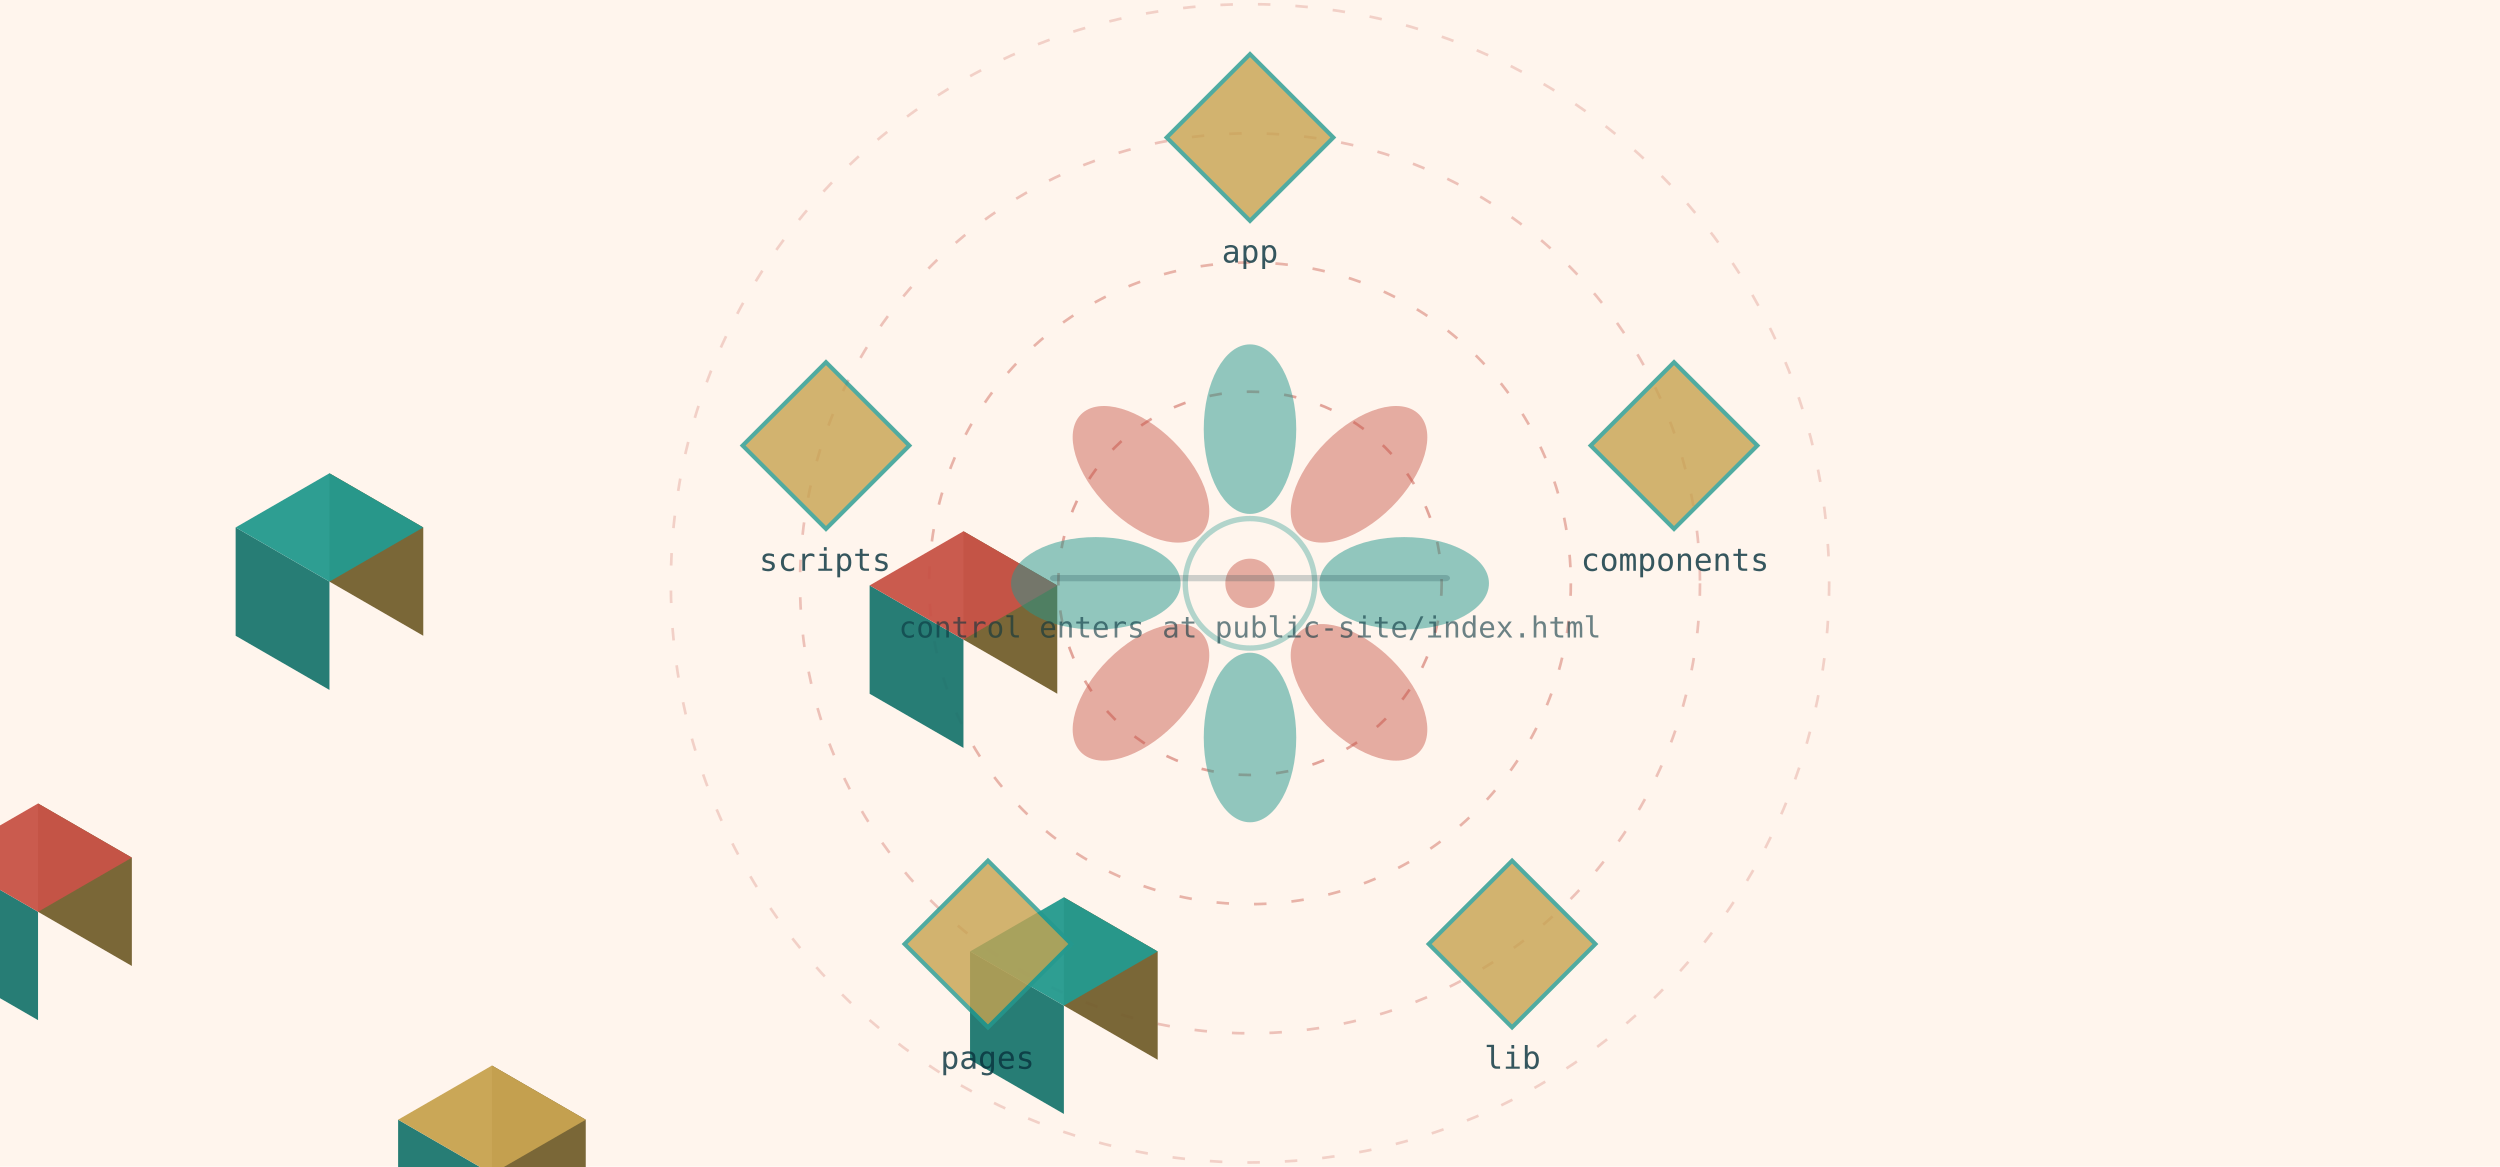
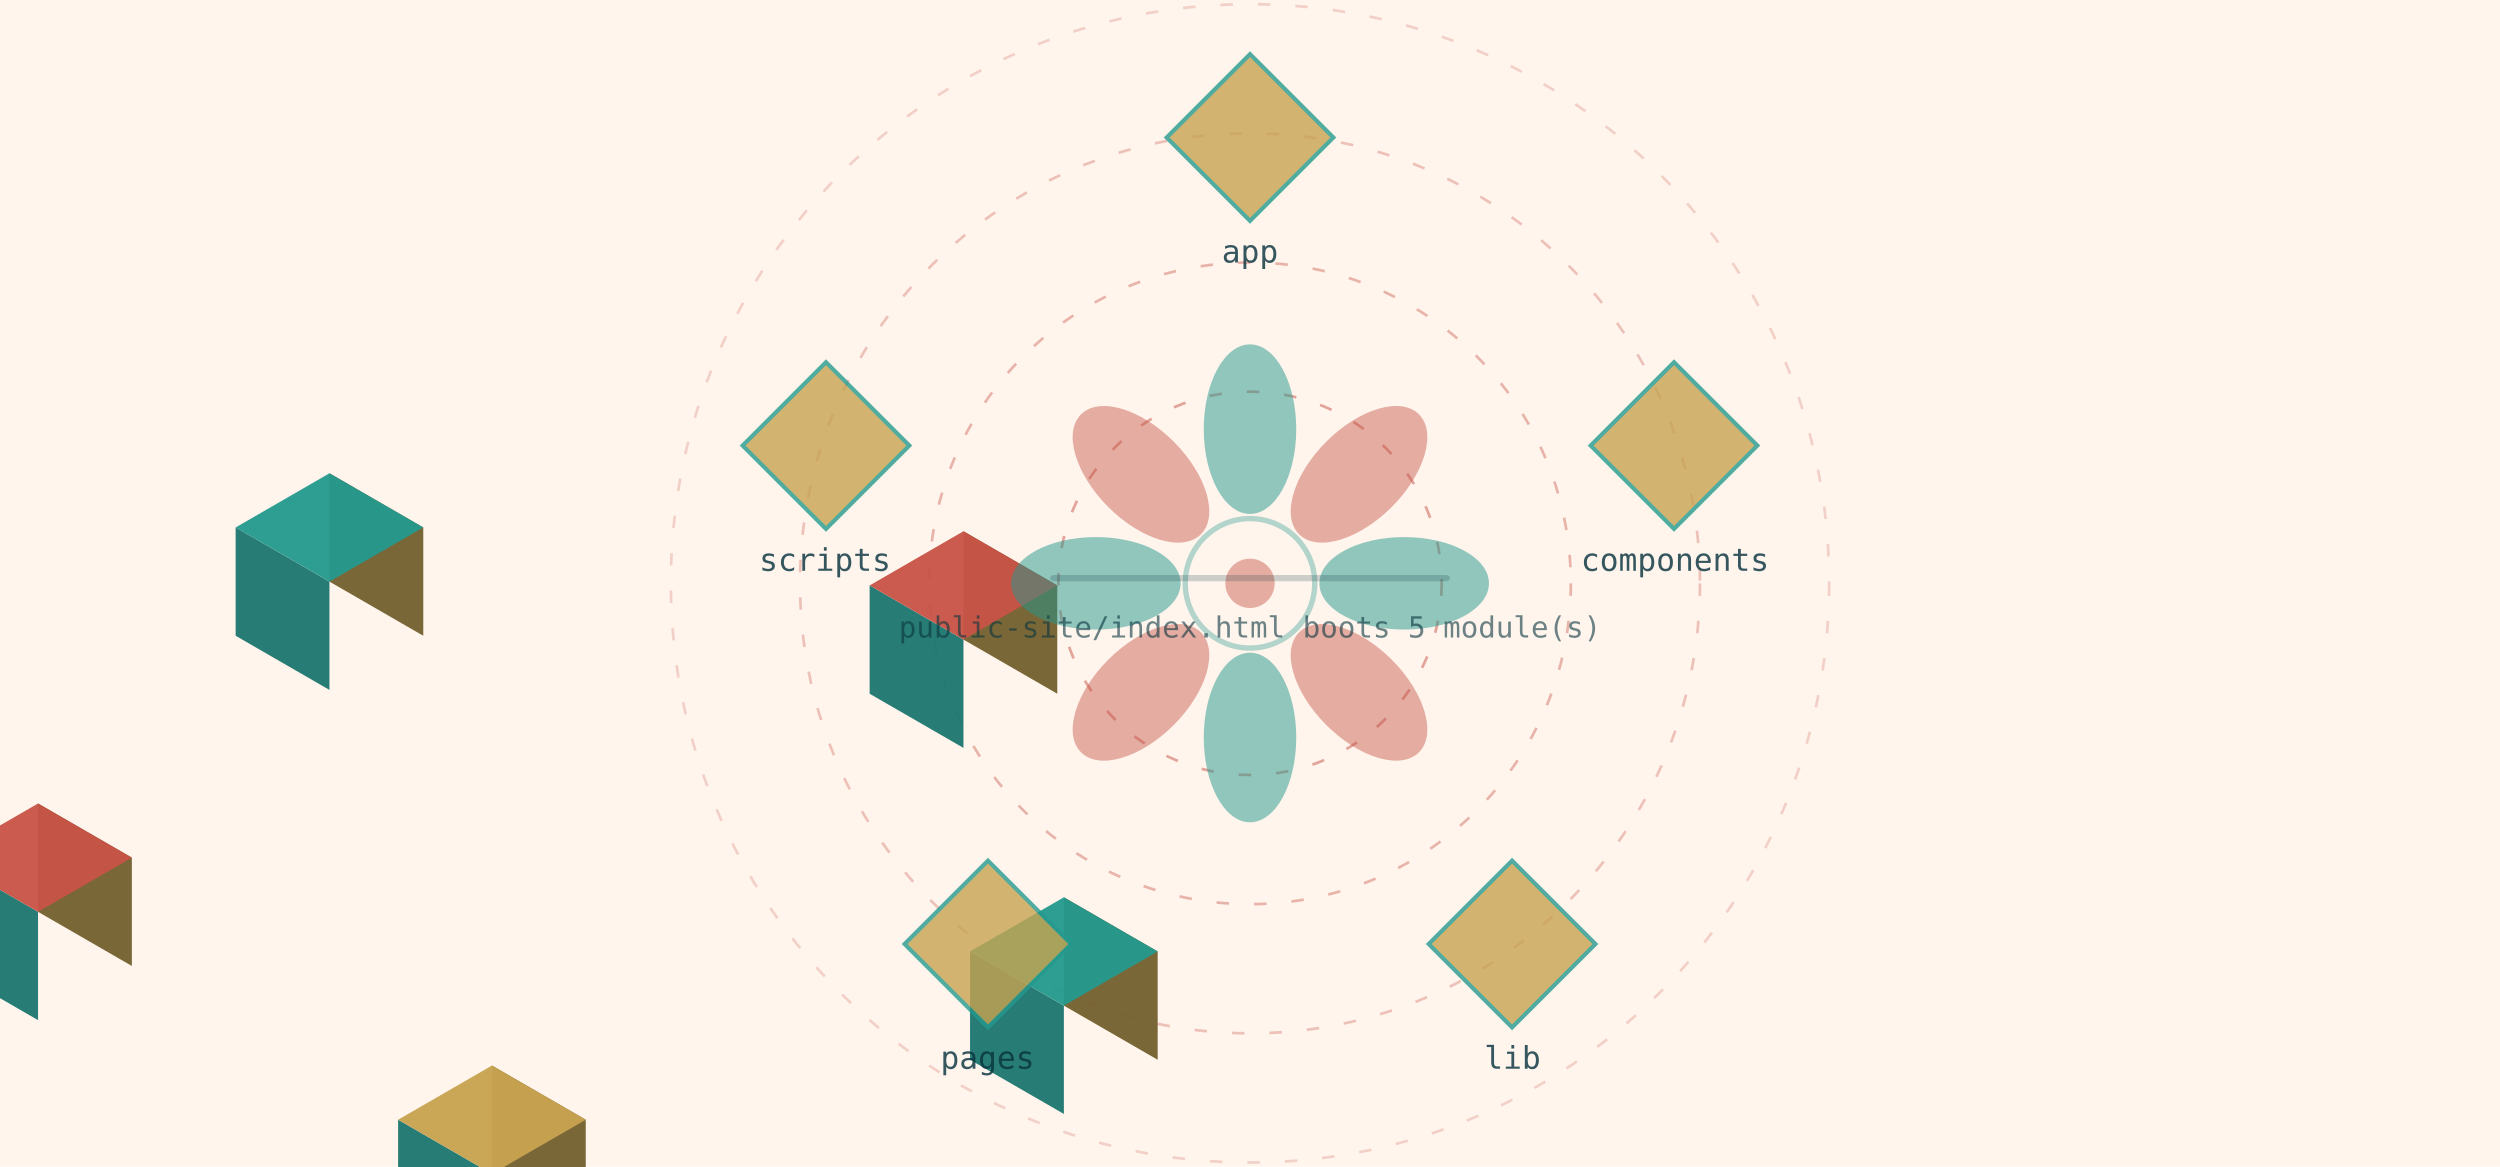
<svg xmlns="http://www.w3.org/2000/svg" viewBox="0 0 1200 560" width="1200" height="560" role="img" aria-label="redwoud workflow">
  <rect width="1200" height="560" fill="#fff5ed" />
  <defs>
    <linearGradient id="gk" x1="0" y1="0" x2="1" y2="1">
      <stop offset="0%" stop-color="#c75346" />
      <stop offset="100%" stop-color="#24998e" />
    </linearGradient>
  </defs>
  <circle cx="600.00" cy="280.00" r="92.00" fill="none" stroke="rgba(199,83,70,0.500)" stroke-width="1.30" opacity="1.00" stroke-dasharray="6 12" />
  <g>
    <circle cx="600.00" cy="280.00" r="92.00" fill="none" stroke="#c7a350" stroke-width="2.60" opacity="0.00" />
    <animate attributeName="opacity" values="0;0.85;0" dur="15.7s" begin="0.0s" repeatCount="indefinite" />
  </g>
  <circle cx="600.00" cy="280.00" r="154.00" fill="none" stroke="rgba(199,83,70,0.410)" stroke-width="1.30" opacity="1.00" stroke-dasharray="6 12" />
  <g>
    <circle cx="600.00" cy="280.00" r="154.00" fill="none" stroke="#c7a350" stroke-width="2.60" opacity="0.00" />
    <animate attributeName="opacity" values="0;0.85;0" dur="15.7s" begin="0.6s" repeatCount="indefinite" />
  </g>
  <circle cx="600.00" cy="280.00" r="216.00" fill="none" stroke="rgba(199,83,70,0.320)" stroke-width="1.30" opacity="1.00" stroke-dasharray="6 12" />
  <g>
    <circle cx="600.00" cy="280.00" r="216.00" fill="none" stroke="#c7a350" stroke-width="2.60" opacity="0.00" />
    <animate attributeName="opacity" values="0;0.85;0" dur="15.7s" begin="1.2s" repeatCount="indefinite" />
  </g>
  <circle cx="600.00" cy="280.00" r="278.00" fill="none" stroke="rgba(199,83,70,0.230)" stroke-width="1.30" opacity="1.00" stroke-dasharray="6 12" />
  <g>
    <circle cx="600.00" cy="280.00" r="278.00" fill="none" stroke="#c7a350" stroke-width="2.60" opacity="0.00" />
    <animate attributeName="opacity" values="0;0.85;0" dur="15.7s" begin="1.8s" repeatCount="indefinite" />
  </g>
  <polygon points="462.46,307.00 507.49,333.00 507.49,281.00 462.46,255.00" fill="#735f2e" opacity="0.95" />
  <polygon points="417.42,333.00 462.46,359.00 462.46,307.00 417.42,281.00" fill="#1c776f" opacity="0.95" />
  <polygon points="462.46,255.00 507.49,281.00 462.46,307.00 417.42,281.00" fill="#c75346" opacity="0.95" />
  <text x="600" y="126" font-family="ui-monospace,Menlo,monospace" font-size="15" fill="rgba(9,52,63,0.820)" text-anchor="middle">app</text>
  <g>
    <polygon points="600.00,26.00 640.00,66.00 600.00,106.00 560.00,66.00" fill="#c7a350" opacity="0.80" stroke="#24998e" stroke-width="2" />
    <animate attributeName="opacity" values="0.25;1.0;0.25" dur="15.7s" begin="0.0s" repeatCount="indefinite" />
  </g>
  <polygon points="510.66,482.70 555.69,508.70 555.69,456.70 510.66,430.70" fill="#735f2e" opacity="0.95" />
  <polygon points="465.62,508.70 510.66,534.70 510.66,482.70 465.62,456.70" fill="#1c776f" opacity="0.95" />
  <polygon points="510.66,430.70 555.69,456.70 510.66,482.70 465.62,456.70" fill="#24998e" opacity="0.95" />
  <text x="804" y="274" font-family="ui-monospace,Menlo,monospace" font-size="15" fill="rgba(9,52,63,0.820)" text-anchor="middle">components</text>
  <g>
    <polygon points="803.53,173.87 843.53,213.87 803.53,253.87 763.53,213.87" fill="#c7a350" opacity="0.80" stroke="#24998e" stroke-width="2" />
    <animate attributeName="opacity" values="0.25;1.0;0.25" dur="15.7s" begin="3.14s" repeatCount="indefinite" />
  </g>
  <polygon points="236.13,563.46 281.16,589.46 281.16,537.46 236.13,511.46" fill="#735f2e" opacity="0.95" />
  <polygon points="191.09,589.46 236.13,615.46 236.13,563.46 191.09,537.46" fill="#1c776f" opacity="0.95" />
  <polygon points="236.13,511.46 281.16,537.46 236.13,563.46 191.09,537.46" fill="#c7a350" opacity="0.95" />
  <text x="726" y="513" font-family="ui-monospace,Menlo,monospace" font-size="15" fill="rgba(9,52,63,0.820)" text-anchor="middle">lib</text>
  <g>
    <polygon points="725.79,413.13 765.79,453.13 725.79,493.13 685.79,453.13" fill="#c7a350" opacity="0.80" stroke="#24998e" stroke-width="2" />
    <animate attributeName="opacity" values="0.25;1.0;0.25" dur="15.7s" begin="6.28s" repeatCount="indefinite" />
  </g>
  <polygon points="18.26,437.67 63.29,463.67 63.29,411.67 18.26,385.67" fill="#735f2e" opacity="0.95" />
  <polygon points="-26.77,463.67 18.26,489.67 18.26,437.67 -26.77,411.67" fill="#1c776f" opacity="0.95" />
  <polygon points="18.26,385.67 63.29,411.67 18.26,437.67 -26.77,411.67" fill="#c75346" opacity="0.95" />
  <text x="474" y="513" font-family="ui-monospace,Menlo,monospace" font-size="15" fill="rgba(9,52,63,0.820)" text-anchor="middle">pages</text>
  <g>
    <polygon points="474.21,413.13 514.21,453.13 474.21,493.13 434.21,453.13" fill="#c7a350" opacity="0.80" stroke="#24998e" stroke-width="2" />
    <animate attributeName="opacity" values="0.25;1.0;0.25" dur="15.7s" begin="9.42s" repeatCount="indefinite" />
  </g>
  <polygon points="158.14,279.17 203.17,305.17 203.17,253.17 158.14,227.17" fill="#735f2e" opacity="0.95" />
  <polygon points="113.11,305.17 158.14,331.17 158.14,279.17 113.11,253.17" fill="#1c776f" opacity="0.95" />
  <polygon points="158.14,227.17 203.17,253.17 158.14,279.17 113.11,253.17" fill="#24998e" opacity="0.95" />
  <text x="396" y="274" font-family="ui-monospace,Menlo,monospace" font-size="15" fill="rgba(9,52,63,0.820)" text-anchor="middle">scripts</text>
  <g>
    <polygon points="396.47,173.87 436.47,213.87 396.47,253.87 356.47,213.87" fill="#c7a350" opacity="0.80" stroke="#24998e" stroke-width="2" />
    <animate attributeName="opacity" values="0.25;1.0;0.25" dur="15.7s" begin="12.56s" repeatCount="indefinite" />
  </g>
  <ellipse cx="600.00" cy="206.00" rx="22.20" ry="40.70" fill="rgba(36,153,142,0.500)" opacity="1.00" transform="rotate(0.0 600.00 206.00)" />
  <ellipse cx="652.33" cy="227.67" rx="22.20" ry="40.70" fill="rgba(199,83,70,0.450)" opacity="1.00" transform="rotate(45.0 652.33 227.67)" />
  <ellipse cx="674.00" cy="280.00" rx="22.20" ry="40.70" fill="rgba(36,153,142,0.500)" opacity="1.00" transform="rotate(90.0 674.00 280.00)" />
  <ellipse cx="652.33" cy="332.33" rx="22.20" ry="40.70" fill="rgba(199,83,70,0.450)" opacity="1.00" transform="rotate(135.0 652.33 332.33)" />
  <ellipse cx="600.00" cy="354.00" rx="22.20" ry="40.70" fill="rgba(36,153,142,0.500)" opacity="1.00" transform="rotate(180.0 600.00 354.00)" />
  <ellipse cx="547.67" cy="332.33" rx="22.20" ry="40.70" fill="rgba(199,83,70,0.450)" opacity="1.00" transform="rotate(225.0 547.67 332.33)" />
  <ellipse cx="526.00" cy="280.00" rx="22.20" ry="40.70" fill="rgba(36,153,142,0.500)" opacity="1.00" transform="rotate(270.0 526.00 280.00)" />
  <ellipse cx="547.67" cy="227.67" rx="22.20" ry="40.70" fill="rgba(199,83,70,0.450)" opacity="1.00" transform="rotate(315.0 547.67 227.67)" />
  <circle cx="600.00" cy="280.00" r="31.08" fill="none" stroke="rgba(36,153,142,0.500)" stroke-width="2.59" opacity="0.70" />
  <circle cx="600.00" cy="280.00" r="11.84" fill="rgba(199,83,70,0.450)" opacity="1.00" />
  <rect x="504.00" y="276.00" width="192.00" height="3.00" rx="2.00" fill="rgba(9,52,63,0.200)" opacity="1.00" />
-   <text x="600" y="306" font-family="ui-monospace,Menlo,monospace" font-size="14" fill="rgba(9,52,63,0.600)" text-anchor="middle">control enters at public-site/index.html</text>
+   <text x="600" y="306" font-family="ui-monospace,Menlo,monospace" font-size="14" fill="rgba(9,52,63,0.600)" text-anchor="middle">public-site/index.html boots 5 module(s)</text>
</svg>
